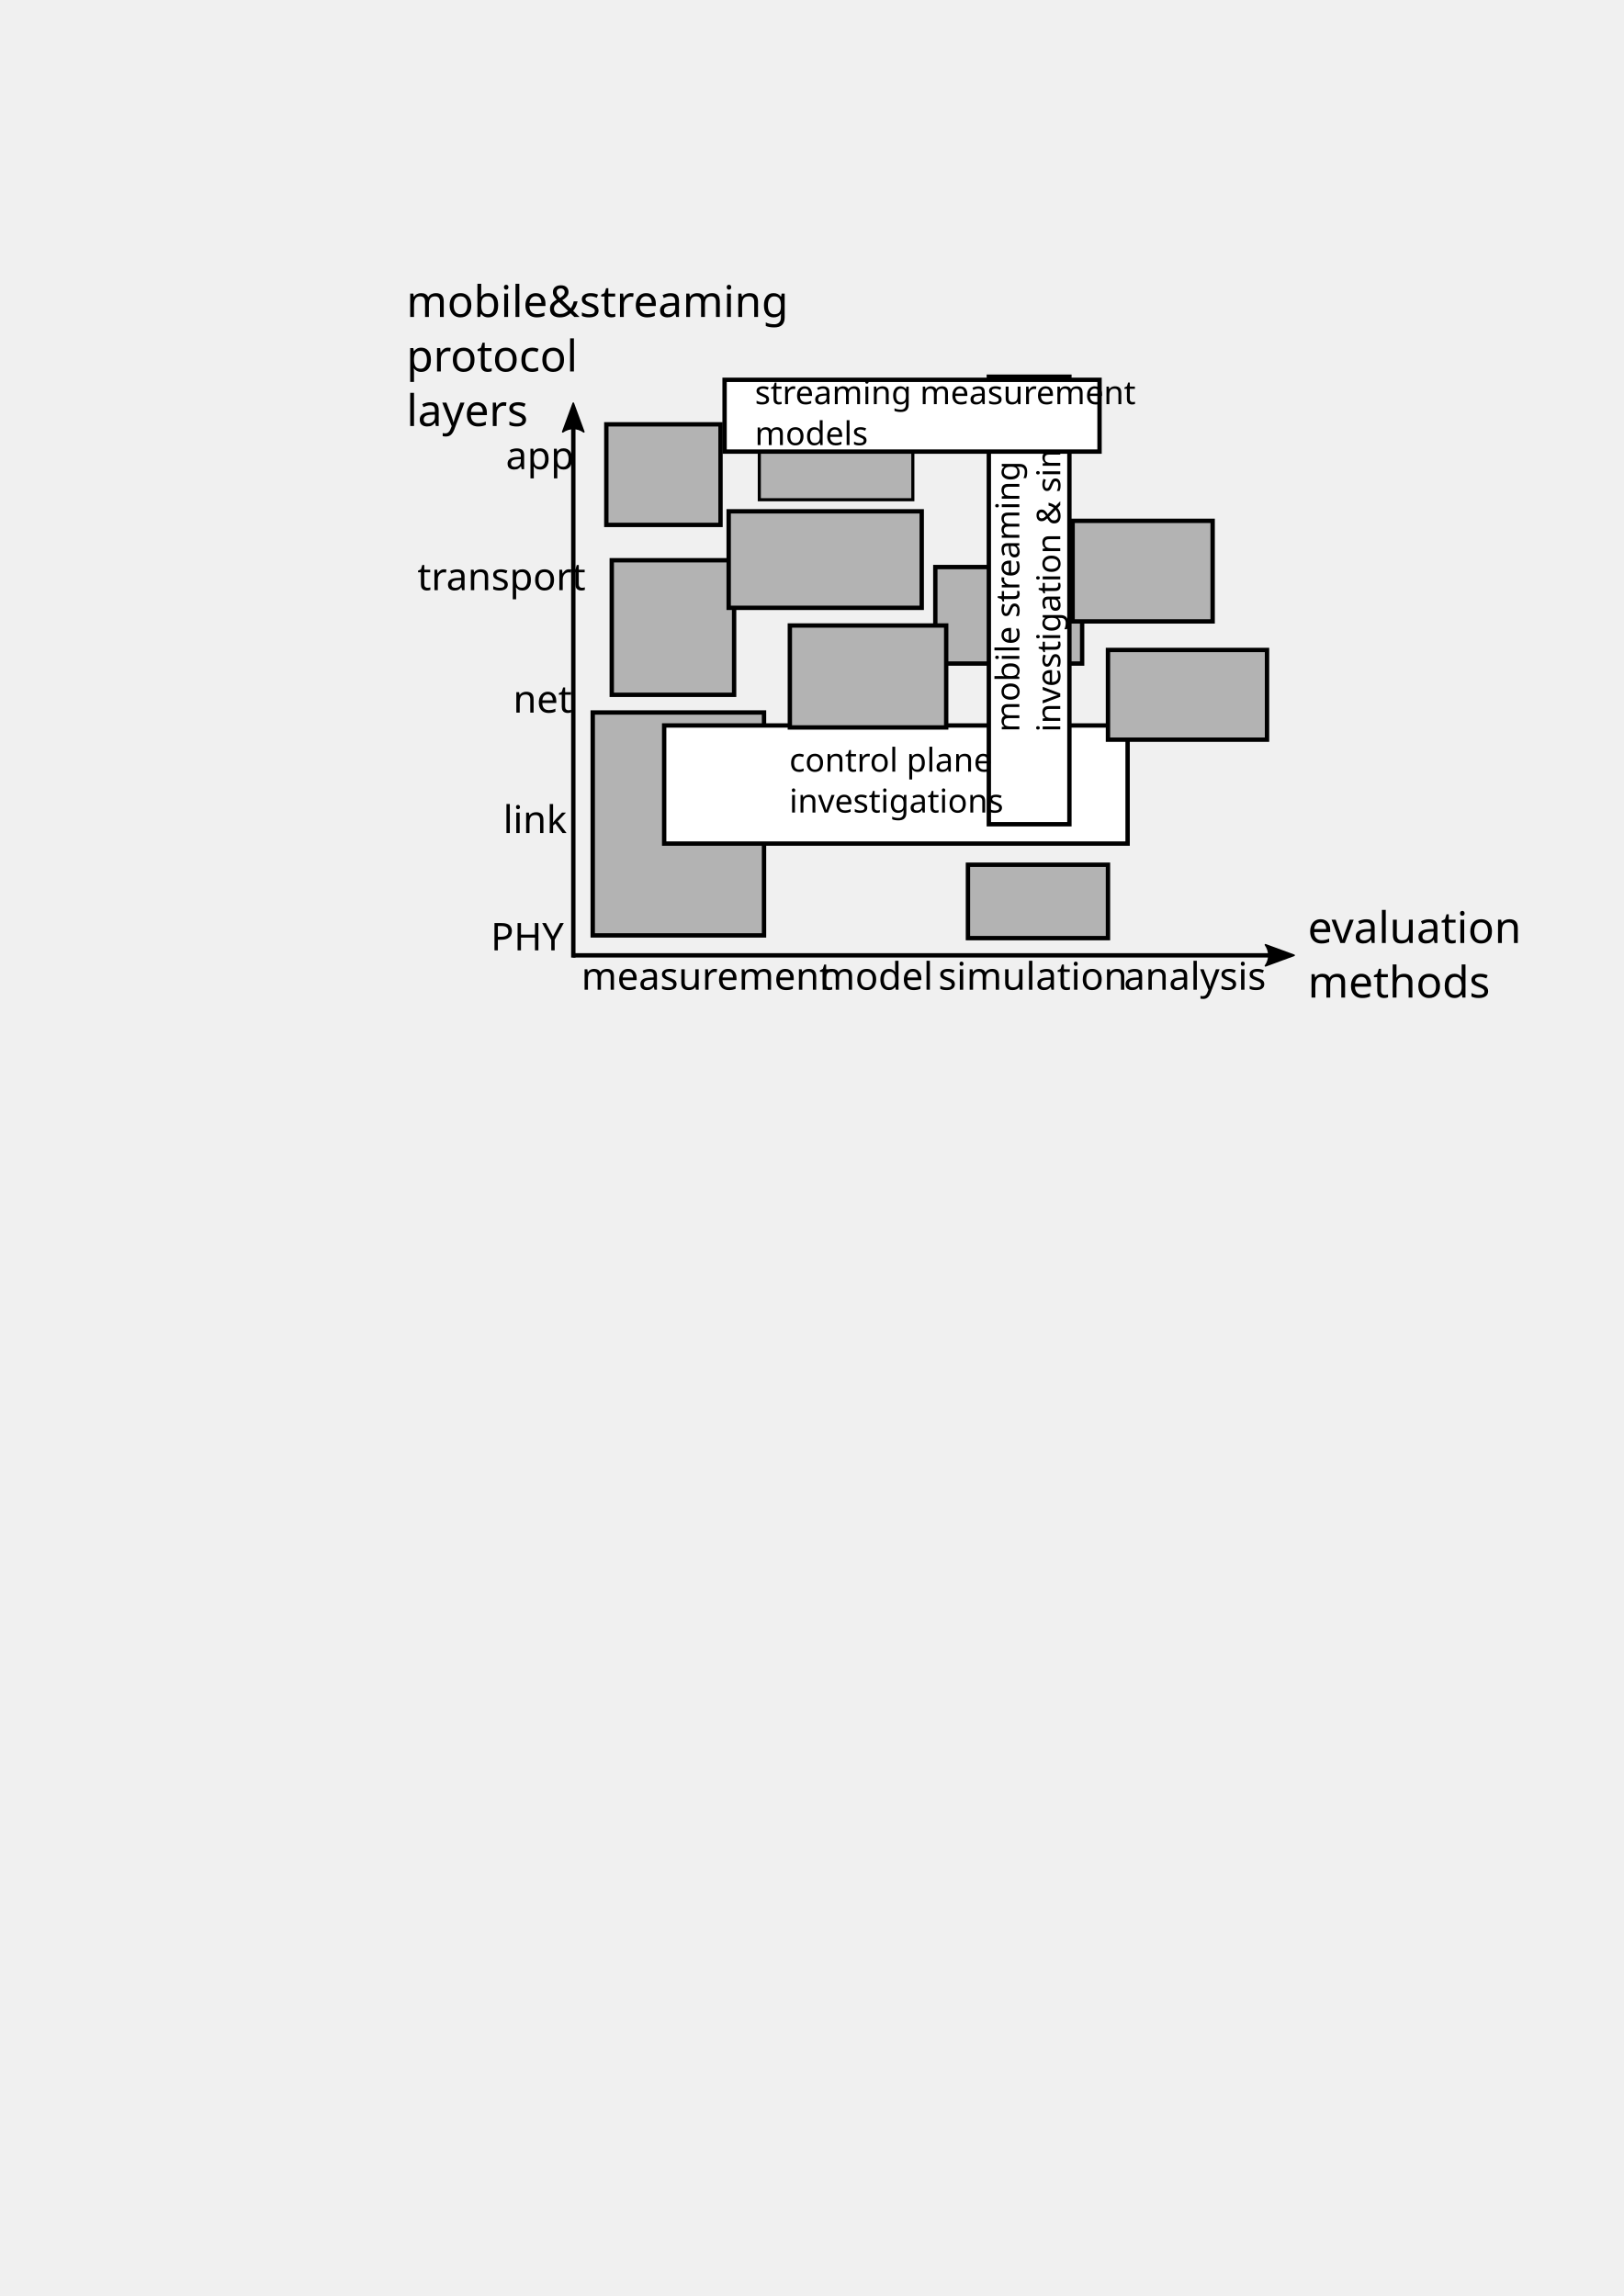
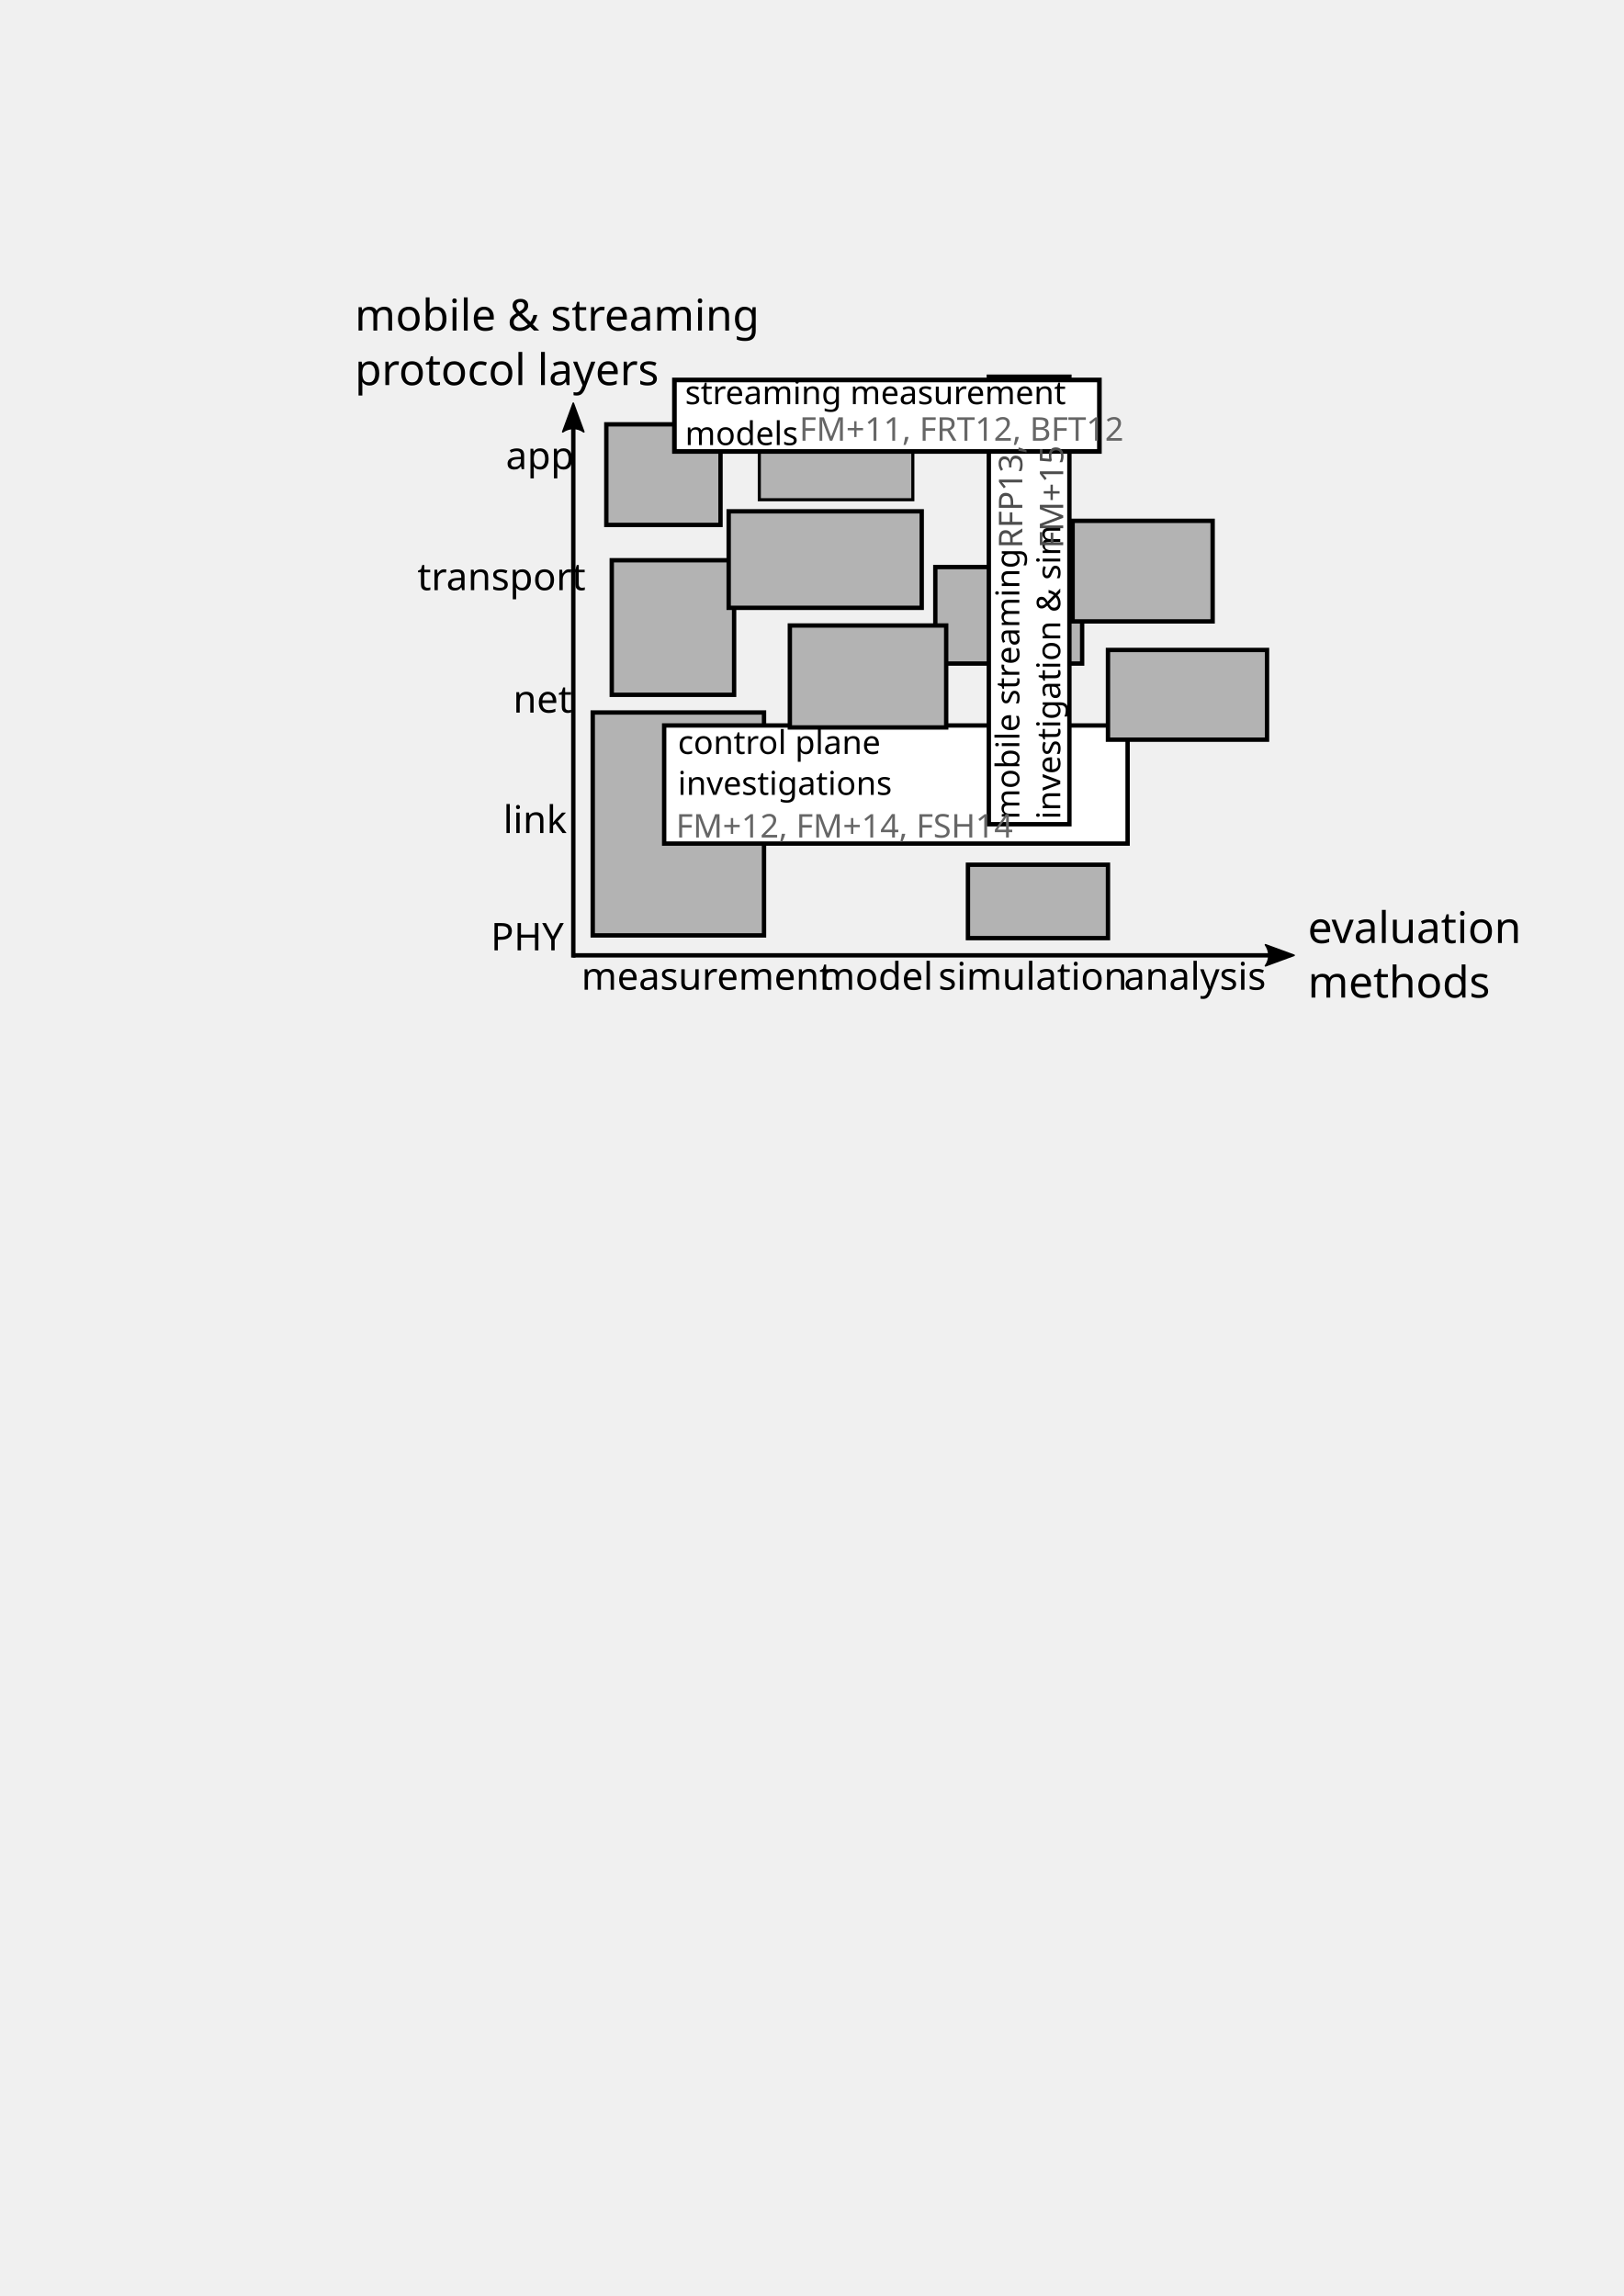
<svg xmlns="http://www.w3.org/2000/svg" width="210mm" height="297mm" viewBox="0 0 744.094 1052.362" id="svg2" version="1.1">
  <defs id="defs4">
    <marker style="overflow:visible;" id="marker5571" refX="0.0" refY="0.0" orient="auto">
      <path transform="scale(0.6) rotate(180) translate(0,0)" d="M 8.719,4.034 L -2.207,0.016 L 8.719,-4.002 C 6.973,-1.63 6.983,1.616 8.719,4.034 z " style="fill-rule:evenodd;stroke-width:0.625;stroke-linejoin:round;stroke:#000000;stroke-opacity:1;fill:#000000;fill-opacity:1" id="path5573" />
    </marker>
    <marker orient="auto" refY="0.0" refX="0.0" id="Arrow2Mend" style="overflow:visible;">
      <path id="path4169" style="fill-rule:evenodd;stroke-width:0.625;stroke-linejoin:round;stroke:#000000;stroke-opacity:1;fill:#000000;fill-opacity:1" d="M 8.719,4.034 L -2.207,0.016 L 8.719,-4.002 C 6.973,-1.63 6.983,1.616 8.719,4.034 z " transform="scale(0.6) rotate(180) translate(0,0)" />
    </marker>
    <marker orient="auto" refY="0.0" refX="0.0" id="Arrow2Lend" style="overflow:visible;">
      <path id="path4163" style="fill-rule:evenodd;stroke-width:0.625;stroke-linejoin:round;stroke:#000000;stroke-opacity:1;fill:#000000;fill-opacity:1" d="M 8.719,4.034 L -2.207,0.016 L 8.719,-4.002 C 6.973,-1.63 6.983,1.616 8.719,4.034 z " transform="scale(1.1) rotate(180) translate(1,0)" />
    </marker>
    <marker orient="auto" refY="0.0" refX="0.0" id="Arrow1Lend" style="overflow:visible;">
      <path id="path4145" d="M 0.0,0.0 L 5.0,-5.0 L -12.5,0.0 L 5.0,5.0 L 0.0,0.0 z " style="fill-rule:evenodd;stroke:#000000;stroke-width:1pt;stroke-opacity:1;fill:#000000;fill-opacity:1" transform="scale(0.8) rotate(180) translate(12.5,0)" />
    </marker>
    <marker orient="auto" refY="0" refX="0" id="Arrow2Lend-6" style="overflow:visible">
      <path id="path4163-2" style="fill:#000000;fill-opacity:1;fill-rule:evenodd;stroke:#000000;stroke-width:0.625;stroke-linejoin:round;stroke-opacity:1" d="M 8.719,4.034 -2.207,0.016 8.719,-4.002 c -1.745,2.372 -1.735,5.617 -6e-7,8.035 z" transform="matrix(-1.1,0,0,-1.1,-1.1,0)" />
    </marker>
  </defs>
  <g id="layer1">
    <rect style="opacity:1;fill:#b3b3b3;fill-opacity:1;stroke:#000000;stroke-width:1.417;stroke-miterlimit:4;stroke-dasharray:none;stroke-dashoffset:0;stroke-opacity:1" id="rect7197" width="70.359" height="37.34" x="347.966" y="191.706" />
    <rect style="opacity:1;fill:#b3b3b3;fill-opacity:1;stroke:#000000;stroke-width:2;stroke-miterlimit:4;stroke-dasharray:none;stroke-dashoffset:0;stroke-opacity:1" id="rect7128" width="78.498" height="102.172" x="271.629" y="326.565" />
    <path style="fill:none;fill-rule:evenodd;stroke:#000000;stroke-width:2;stroke-linecap:butt;stroke-linejoin:miter;stroke-opacity:1;marker-end:url(#marker5571);stroke-miterlimit:4;stroke-dasharray:none" d="m 262.459,437.878 327.928,0" id="path4136" />
    <path style="fill:none;fill-rule:evenodd;stroke:#000000;stroke-width:2.002;stroke-linecap:butt;stroke-linejoin:miter;stroke-miterlimit:4;stroke-dasharray:none;stroke-opacity:1;marker-end:url(#Arrow2Mend)" d="m 262.733,438.905 0,-251.443" id="path4136-0" />
    <text xml:space="preserve" style="font-style:normal;font-weight:normal;font-size:40px;line-height:125%;font-family:sans-serif;letter-spacing:0px;word-spacing:0px;fill:#000000;fill-opacity:1;stroke:none;stroke-width:1px;stroke-linecap:butt;stroke-linejoin:miter;stroke-opacity:1" x="599.328" y="432.239" id="text5617">
      <tspan id="tspan5619" x="599.328" y="432.239" style="font-style:normal;font-variant:normal;font-weight:normal;font-stretch:normal;font-size:20px;font-family:'Linux Biolinum O';-inkscape-font-specification:'Linux Biolinum O'">evaluation</tspan>
      <tspan x="599.328" y="457.239" style="font-style:normal;font-variant:normal;font-weight:normal;font-stretch:normal;font-size:20px;font-family:'Linux Biolinum O';-inkscape-font-specification:'Linux Biolinum O'" id="tspan5621">methods</tspan>
    </text>
-     <text xml:space="preserve" style="font-style:normal;font-weight:normal;font-size:40px;line-height:125%;font-family:sans-serif;letter-spacing:0px;word-spacing:0px;fill:#000000;fill-opacity:1;stroke:none;stroke-width:1px;stroke-linecap:butt;stroke-linejoin:miter;stroke-opacity:1" x="186.277" y="145.272" id="text5623">
-       <tspan id="tspan5625" x="186.277" y="145.272" style="font-style:normal;font-variant:normal;font-weight:normal;font-stretch:normal;font-size:20px;font-family:'Linux Biolinum O';-inkscape-font-specification:'Linux Biolinum O'">mobile&amp;streaming</tspan>
-       <tspan x="186.277" y="170.272" style="font-style:normal;font-variant:normal;font-weight:normal;font-stretch:normal;font-size:20px;font-family:'Linux Biolinum O';-inkscape-font-specification:'Linux Biolinum O'" id="tspan5661">protocol</tspan>
-       <tspan x="186.277" y="195.272" id="tspan5627" style="font-style:normal;font-variant:normal;font-weight:normal;font-stretch:normal;font-size:20px;font-family:'Linux Biolinum O';-inkscape-font-specification:'Linux Biolinum O'">layers</tspan>
+     <text xml:space="preserve" style="font-style:normal;font-weight:normal;font-size:40px;line-height:125%;font-family:sans-serif;letter-spacing:0px;word-spacing:0px;fill:#000000;fill-opacity:1;stroke:none;stroke-width:1px;stroke-linecap:butt;stroke-linejoin:miter;stroke-opacity:1" x="162.603" y="151.502" id="text5623">
+       <tspan id="tspan5625" x="162.603" y="151.502" style="font-style:normal;font-variant:normal;font-weight:normal;font-stretch:normal;font-size:20px;font-family:'Linux Biolinum O';-inkscape-font-specification:'Linux Biolinum O'">mobile &amp; streaming</tspan>
+       <tspan x="162.603" y="176.502" id="tspan5627" style="font-style:normal;font-variant:normal;font-weight:normal;font-stretch:normal;font-size:20px;font-family:'Linux Biolinum O';-inkscape-font-specification:'Linux Biolinum O'">protocol layers</tspan>
    </text>
    <text xml:space="preserve" style="font-style:normal;font-weight:normal;font-size:40px;line-height:125%;font-family:sans-serif;letter-spacing:0px;word-spacing:0px;fill:#000000;fill-opacity:1;stroke:none;stroke-width:1px;stroke-linecap:butt;stroke-linejoin:miter;stroke-opacity:1" x="514.992" y="453.648" id="text5629">
      <tspan id="tspan5631" x="514.992" y="453.648" style="font-style:normal;font-variant:normal;font-weight:normal;font-stretch:normal;font-size:17.5px;font-family:'Linux Biolinum O';-inkscape-font-specification:'Linux Biolinum O'">analysis</tspan>
    </text>
    <text xml:space="preserve" style="font-style:normal;font-weight:normal;font-size:40px;line-height:125%;font-family:sans-serif;letter-spacing:0px;word-spacing:0px;fill:#000000;fill-opacity:1;stroke:none;stroke-width:1px;stroke-linecap:butt;stroke-linejoin:miter;stroke-opacity:1" x="266.415" y="453.648" id="text5633">
      <tspan id="tspan5635" x="266.415" y="453.648" style="font-style:normal;font-variant:normal;font-weight:normal;font-stretch:normal;font-size:17.5px;font-family:'Linux Biolinum O';-inkscape-font-specification:'Linux Biolinum O'">measurement</tspan>
    </text>
    <text xml:space="preserve" style="font-style:normal;font-weight:normal;font-size:40px;line-height:125%;font-family:sans-serif;letter-spacing:0px;word-spacing:0px;fill:#000000;fill-opacity:1;stroke:none;stroke-width:1px;stroke-linecap:butt;stroke-linejoin:miter;stroke-opacity:1" x="375.526" y="453.648" id="text5637">
      <tspan id="tspan5639" x="375.526" y="453.648" style="font-style:normal;font-variant:normal;font-weight:normal;font-stretch:normal;font-size:17.5px;font-family:'Linux Biolinum O';-inkscape-font-specification:'Linux Biolinum O'">model</tspan>
    </text>
    <text xml:space="preserve" style="font-style:normal;font-weight:normal;font-size:40px;line-height:125%;font-family:sans-serif;letter-spacing:0px;word-spacing:0px;fill:#000000;fill-opacity:1;stroke:none;stroke-width:1px;stroke-linecap:butt;stroke-linejoin:miter;stroke-opacity:1" x="224.898" y="435.591" id="text5641">
      <tspan id="tspan5643" x="224.898" y="435.591" style="font-style:normal;font-variant:normal;font-weight:normal;font-stretch:normal;font-size:17.5px;font-family:'Linux Biolinum O';-inkscape-font-specification:'Linux Biolinum O'">PHY</tspan>
    </text>
    <text xml:space="preserve" style="font-style:normal;font-weight:normal;font-size:40px;line-height:125%;font-family:sans-serif;letter-spacing:0px;word-spacing:0px;fill:#000000;fill-opacity:1;stroke:none;stroke-width:1px;stroke-linecap:butt;stroke-linejoin:miter;stroke-opacity:1" x="230.6" y="381.831" id="text5645">
      <tspan id="tspan5647" x="230.6" y="381.831" style="font-style:normal;font-variant:normal;font-weight:normal;font-stretch:normal;font-size:17.5px;font-family:'Linux Biolinum O';-inkscape-font-specification:'Linux Biolinum O'">link</tspan>
    </text>
    <text xml:space="preserve" style="font-style:normal;font-weight:normal;font-size:40px;line-height:125%;font-family:sans-serif;letter-spacing:0px;word-spacing:0px;fill:#000000;fill-opacity:1;stroke:none;stroke-width:1px;stroke-linecap:butt;stroke-linejoin:miter;stroke-opacity:1" x="235.142" y="326.619" id="text5649">
      <tspan id="tspan5651" x="235.142" y="326.619" style="font-style:normal;font-variant:normal;font-weight:normal;font-stretch:normal;font-size:17.5px;font-family:'Linux Biolinum O';-inkscape-font-specification:'Linux Biolinum O'">net</tspan>
    </text>
    <text xml:space="preserve" style="font-style:normal;font-weight:normal;font-size:40px;line-height:125%;font-family:sans-serif;letter-spacing:0px;word-spacing:0px;fill:#000000;fill-opacity:1;stroke:none;stroke-width:1px;stroke-linecap:butt;stroke-linejoin:miter;stroke-opacity:1" x="191.289" y="270.488" id="text5653">
      <tspan id="tspan5655" x="191.289" y="270.488" style="font-style:normal;font-variant:normal;font-weight:normal;font-stretch:normal;font-size:17.5px;font-family:'Linux Biolinum O';-inkscape-font-specification:'Linux Biolinum O'">transport</tspan>
    </text>
    <text xml:space="preserve" style="font-style:normal;font-weight:normal;font-size:40px;line-height:125%;font-family:sans-serif;letter-spacing:0px;word-spacing:0px;fill:#000000;fill-opacity:1;stroke:none;stroke-width:1px;stroke-linecap:butt;stroke-linejoin:miter;stroke-opacity:1" x="231.789" y="215.048" id="text5657">
      <tspan id="tspan5659" x="231.789" y="215.048" style="font-style:normal;font-variant:normal;font-weight:normal;font-stretch:normal;font-size:17.5px;font-family:'Linux Biolinum O';-inkscape-font-specification:'Linux Biolinum O'">app</tspan>
    </text>
    <rect style="opacity:1;fill:#ffffff;fill-opacity:1;stroke:#000000;stroke-width:2;stroke-miterlimit:4;stroke-dasharray:none;stroke-dashoffset:0;stroke-opacity:1" id="rect5663" width="212.38" height="54.137" x="304.368" y="332.516" />
    <rect style="opacity:1;fill:#b3b3b3;fill-opacity:1;stroke:#000000;stroke-width:2;stroke-miterlimit:4;stroke-dasharray:none;stroke-dashoffset:0;stroke-opacity:1" id="rect7126" width="56.07" height="61.677" x="280.351" y="256.789" />
    <text xml:space="preserve" style="font-style:normal;font-weight:normal;font-size:40px;line-height:125%;font-family:sans-serif;letter-spacing:0px;word-spacing:0px;fill:#000000;fill-opacity:1;stroke:none;stroke-width:1px;stroke-linecap:butt;stroke-linejoin:miter;stroke-opacity:1" x="429.991" y="453.648" id="text5629-2">
      <tspan id="tspan5631-9" x="429.991" y="453.648" style="font-style:normal;font-variant:normal;font-weight:normal;font-stretch:normal;font-size:17.5px;font-family:'Linux Biolinum O';-inkscape-font-specification:'Linux Biolinum O'">simulation</tspan>
    </text>
    <rect style="opacity:1;fill:#b3b3b3;fill-opacity:1;stroke:#000000;stroke-width:2;stroke-miterlimit:4;stroke-dasharray:none;stroke-dashoffset:0;stroke-opacity:1" id="rect7163" width="88.466" height="44.233" x="333.929" y="234.361" />
    <rect style="opacity:1;fill:#b3b3b3;fill-opacity:1;stroke:#000000;stroke-width:2;stroke-miterlimit:4;stroke-dasharray:none;stroke-dashoffset:0;stroke-opacity:1" id="rect7165" width="67.284" height="44.233" x="428.625" y="259.904" />
    <rect style="opacity:1;fill:#b3b3b3;fill-opacity:1;stroke:#000000;stroke-width:2;stroke-miterlimit:4;stroke-dasharray:none;stroke-dashoffset:0;stroke-opacity:1" id="rect7167" width="64.169" height="46.102" x="491.548" y="238.722" />
    <rect style="opacity:1;fill:#b3b3b3;fill-opacity:1;stroke:#000000;stroke-width:2;stroke-miterlimit:4;stroke-dasharray:none;stroke-dashoffset:0;stroke-opacity:1" id="rect7169" width="72.891" height="41.118" x="507.746" y="297.907" />
    <rect style="opacity:1;fill:#b3b3b3;fill-opacity:1;stroke:#000000;stroke-width:2;stroke-miterlimit:4;stroke-dasharray:none;stroke-dashoffset:0;stroke-opacity:1" id="rect7171" width="52.332" height="46.102" x="277.859" y="194.489" />
    <rect style="opacity:1;fill:#b3b3b3;fill-opacity:1;stroke:#000000;stroke-width:2;stroke-miterlimit:4;stroke-dasharray:none;stroke-dashoffset:0;stroke-opacity:1" id="rect7173" width="64.169" height="33.642" x="443.577" y="396.342" />
    <rect style="opacity:1;fill:#b3b3b3;fill-opacity:1;stroke:#000000;stroke-width:2;stroke-miterlimit:4;stroke-dasharray:none;stroke-dashoffset:0;stroke-opacity:1" id="rect7177" width="71.645" height="46.725" x="361.964" y="286.693" />
    <rect style="opacity:1;fill:#ffffff;fill-opacity:1;stroke:#000000;stroke-width:2;stroke-miterlimit:4;stroke-dasharray:none;stroke-dashoffset:0;stroke-opacity:1" id="rect7124-1" width="205.133" height="36.923" x="172.651" y="-490.074" transform="matrix(0,1,-1,0,0,0)" />
-     <text xml:space="preserve" style="font-style:normal;font-weight:normal;font-size:40px;line-height:125%;font-family:sans-serif;letter-spacing:0px;word-spacing:0px;fill:#000000;fill-opacity:1;stroke:none;stroke-width:1px;stroke-linecap:butt;stroke-linejoin:miter;stroke-opacity:1" x="361.716" y="353.667" id="text7179">
-       <tspan id="tspan7181" x="361.716" y="353.667" style="font-style:normal;font-variant:normal;font-weight:normal;font-stretch:normal;font-size:15px;font-family:'Linux Biolinum O';-inkscape-font-specification:'Linux Biolinum O'">control plane</tspan>
-       <tspan x="361.716" y="372.417" id="tspan7183" style="font-style:normal;font-variant:normal;font-weight:normal;font-stretch:normal;font-size:15px;font-family:'Linux Biolinum O';-inkscape-font-specification:'Linux Biolinum O'">investigations</tspan>
+     <text xml:space="preserve" style="font-style:normal;font-weight:normal;font-size:40px;line-height:125%;font-family:sans-serif;letter-spacing:0px;word-spacing:0px;fill:#000000;fill-opacity:1;stroke:none;stroke-width:1px;stroke-linecap:butt;stroke-linejoin:miter;stroke-opacity:1" x="310.63" y="345.568" id="text7179">
+       <tspan id="tspan7181" x="310.63" y="345.568" style="font-style:normal;font-variant:normal;font-weight:normal;font-stretch:normal;font-size:15px;font-family:'Linux Biolinum O';-inkscape-font-specification:'Linux Biolinum O'">control plane</tspan>
+       <tspan x="310.63" y="364.318" id="tspan7183" style="font-style:normal;font-variant:normal;font-weight:normal;font-stretch:normal;font-size:15px;font-family:'Linux Biolinum O';-inkscape-font-specification:'Linux Biolinum O'">investigations</tspan>
    </text>
-     <text xml:space="preserve" style="font-style:normal;font-weight:normal;font-size:40px;line-height:125%;font-family:sans-serif;letter-spacing:0px;word-spacing:0px;fill:#000000;fill-opacity:1;stroke:none;stroke-width:1px;stroke-linecap:butt;stroke-linejoin:miter;stroke-opacity:1" x="-335.556" y="467.129" id="text7191" transform="matrix(0,-1,1,0,0,0)">
-       <tspan id="tspan7193" x="-335.556" y="467.129" style="font-style:normal;font-variant:normal;font-weight:normal;font-stretch:normal;font-size:15px;font-family:'Linux Biolinum O';-inkscape-font-specification:'Linux Biolinum O'">mobile streaming</tspan>
-       <tspan x="-335.556" y="485.879" id="tspan7195" style="font-style:normal;font-variant:normal;font-weight:normal;font-stretch:normal;font-size:15px;font-family:'Linux Biolinum O';-inkscape-font-specification:'Linux Biolinum O'">investigation &amp; sim</tspan>
+     <text xml:space="preserve" style="font-style:normal;font-weight:normal;font-size:40px;line-height:125%;font-family:sans-serif;letter-spacing:0px;word-spacing:0px;fill:#000000;fill-opacity:1;stroke:none;stroke-width:1px;stroke-linecap:butt;stroke-linejoin:miter;stroke-opacity:1" x="-375.556" y="467.129" id="text7191" transform="matrix(0,-1,1,0,0,0)">
+       <tspan id="tspan7193" x="-375.556" y="467.129" style="font-style:normal;font-variant:normal;font-weight:normal;font-stretch:normal;font-size:15px;font-family:'Linux Biolinum O';-inkscape-font-specification:'Linux Biolinum O'">mobile streaming</tspan>
+       <tspan x="-375.556" y="485.879" id="tspan7195" style="font-style:normal;font-variant:normal;font-weight:normal;font-stretch:normal;font-size:15px;font-family:'Linux Biolinum O';-inkscape-font-specification:'Linux Biolinum O'">investigation &amp; sim</tspan>
    </text>
-     <rect style="opacity:1;fill:#ffffff;fill-opacity:1;stroke:#000000;stroke-width:2;stroke-miterlimit:4;stroke-dasharray:none;stroke-dashoffset:0;stroke-opacity:1" id="rect7124" width="171.826" height="32.897" x="332.057" y="174.09" />
-     <text xml:space="preserve" style="font-style:normal;font-weight:normal;font-size:40px;line-height:125%;font-family:sans-serif;letter-spacing:0px;word-spacing:0px;fill:#000000;fill-opacity:1;stroke:none;stroke-width:1px;stroke-linecap:butt;stroke-linejoin:miter;stroke-opacity:1" x="345.932" y="185.243" id="text7185">
-       <tspan id="tspan7187" x="345.932" y="185.243" style="font-style:normal;font-variant:normal;font-weight:normal;font-stretch:normal;font-size:15px;font-family:'Linux Biolinum O';-inkscape-font-specification:'Linux Biolinum O'">streaming measurement</tspan>
-       <tspan x="345.932" y="203.993" id="tspan7189" style="font-style:normal;font-variant:normal;font-weight:normal;font-stretch:normal;font-size:15px;font-family:'Linux Biolinum O';-inkscape-font-specification:'Linux Biolinum O'">models</tspan>
+     <rect style="opacity:1;fill:#ffffff;fill-opacity:1;stroke:#000000;stroke-width:2.125;stroke-miterlimit:4;stroke-dasharray:none;stroke-dashoffset:0;stroke-opacity:1" id="rect7124" width="194.752" height="32.772" x="309.069" y="174.153" />
+     <text xml:space="preserve" style="font-style:normal;font-weight:normal;font-size:40px;line-height:125%;font-family:sans-serif;letter-spacing:0px;word-spacing:0px;fill:#000000;fill-opacity:1;stroke:none;stroke-width:1px;stroke-linecap:butt;stroke-linejoin:miter;stroke-opacity:1" x="313.932" y="185.243" id="text7185">
+       <tspan id="tspan7187" x="313.932" y="185.243" style="font-style:normal;font-variant:normal;font-weight:normal;font-stretch:normal;font-size:15px;font-family:'Linux Biolinum O';-inkscape-font-specification:'Linux Biolinum O'">streaming measurement</tspan>
+       <tspan x="313.932" y="203.993" id="tspan7189" style="font-style:normal;font-variant:normal;font-weight:normal;font-stretch:normal;font-size:15px;font-family:'Linux Biolinum O';-inkscape-font-specification:'Linux Biolinum O'">models</tspan>
+     </text>
+     <text xml:space="preserve" style="font-style:normal;font-weight:normal;font-size:40px;line-height:125%;font-family:sans-serif;letter-spacing:0px;word-spacing:0px;fill:#666666;fill-opacity:1;stroke:none;stroke-width:1px;stroke-linecap:butt;stroke-linejoin:miter;stroke-opacity:1" x="366.325" y="201.983" id="text4200">
+       <tspan id="tspan4202" x="366.325" y="201.983" style="font-style:normal;font-variant:normal;font-weight:normal;font-stretch:normal;font-size:15px;font-family:'Linux Biolinum O';-inkscape-font-specification:'Linux Biolinum O';fill:#666666">FM+11, FRT12, BFT12</tspan>
+     </text>
+     <text xml:space="preserve" style="font-style:normal;font-weight:normal;font-size:40px;line-height:125%;font-family:sans-serif;letter-spacing:0px;word-spacing:0px;fill:#666666;fill-opacity:1;stroke:none;stroke-width:1px;stroke-linecap:butt;stroke-linejoin:miter;stroke-opacity:1" x="309.79" y="383.882" id="text4204">
+       <tspan id="tspan4206" x="309.79" y="383.882" style="font-style:normal;font-variant:normal;font-weight:normal;font-stretch:normal;font-size:15px;font-family:'Linux Biolinum O';-inkscape-font-specification:'Linux Biolinum O';fill:#666666">FM+12, FM+14, FSH14</tspan>
+     </text>
+     <text xml:space="preserve" style="font-style:normal;font-weight:normal;font-size:40px;line-height:125%;font-family:sans-serif;letter-spacing:0px;word-spacing:0px;fill:#4d4d4d;fill-opacity:1;stroke:none;stroke-width:1px;stroke-linecap:butt;stroke-linejoin:miter;stroke-opacity:1" x="-251.328" y="468.487" id="text4208" transform="matrix(0,-1,1,0,0,0)">
+       <tspan id="tspan4210" x="-251.328" y="468.487" style="font-style:normal;font-variant:normal;font-weight:normal;font-stretch:normal;font-size:15px;font-family:'Linux Biolinum O';-inkscape-font-specification:'Linux Biolinum O';fill:#4d4d4d">RFP13,</tspan>
+       <tspan x="-251.328" y="487.237" style="font-style:normal;font-variant:normal;font-weight:normal;font-stretch:normal;font-size:15px;font-family:'Linux Biolinum O';-inkscape-font-specification:'Linux Biolinum O';fill:#4d4d4d" id="tspan4212">FM+15</tspan>
    </text>
  </g>
</svg>
